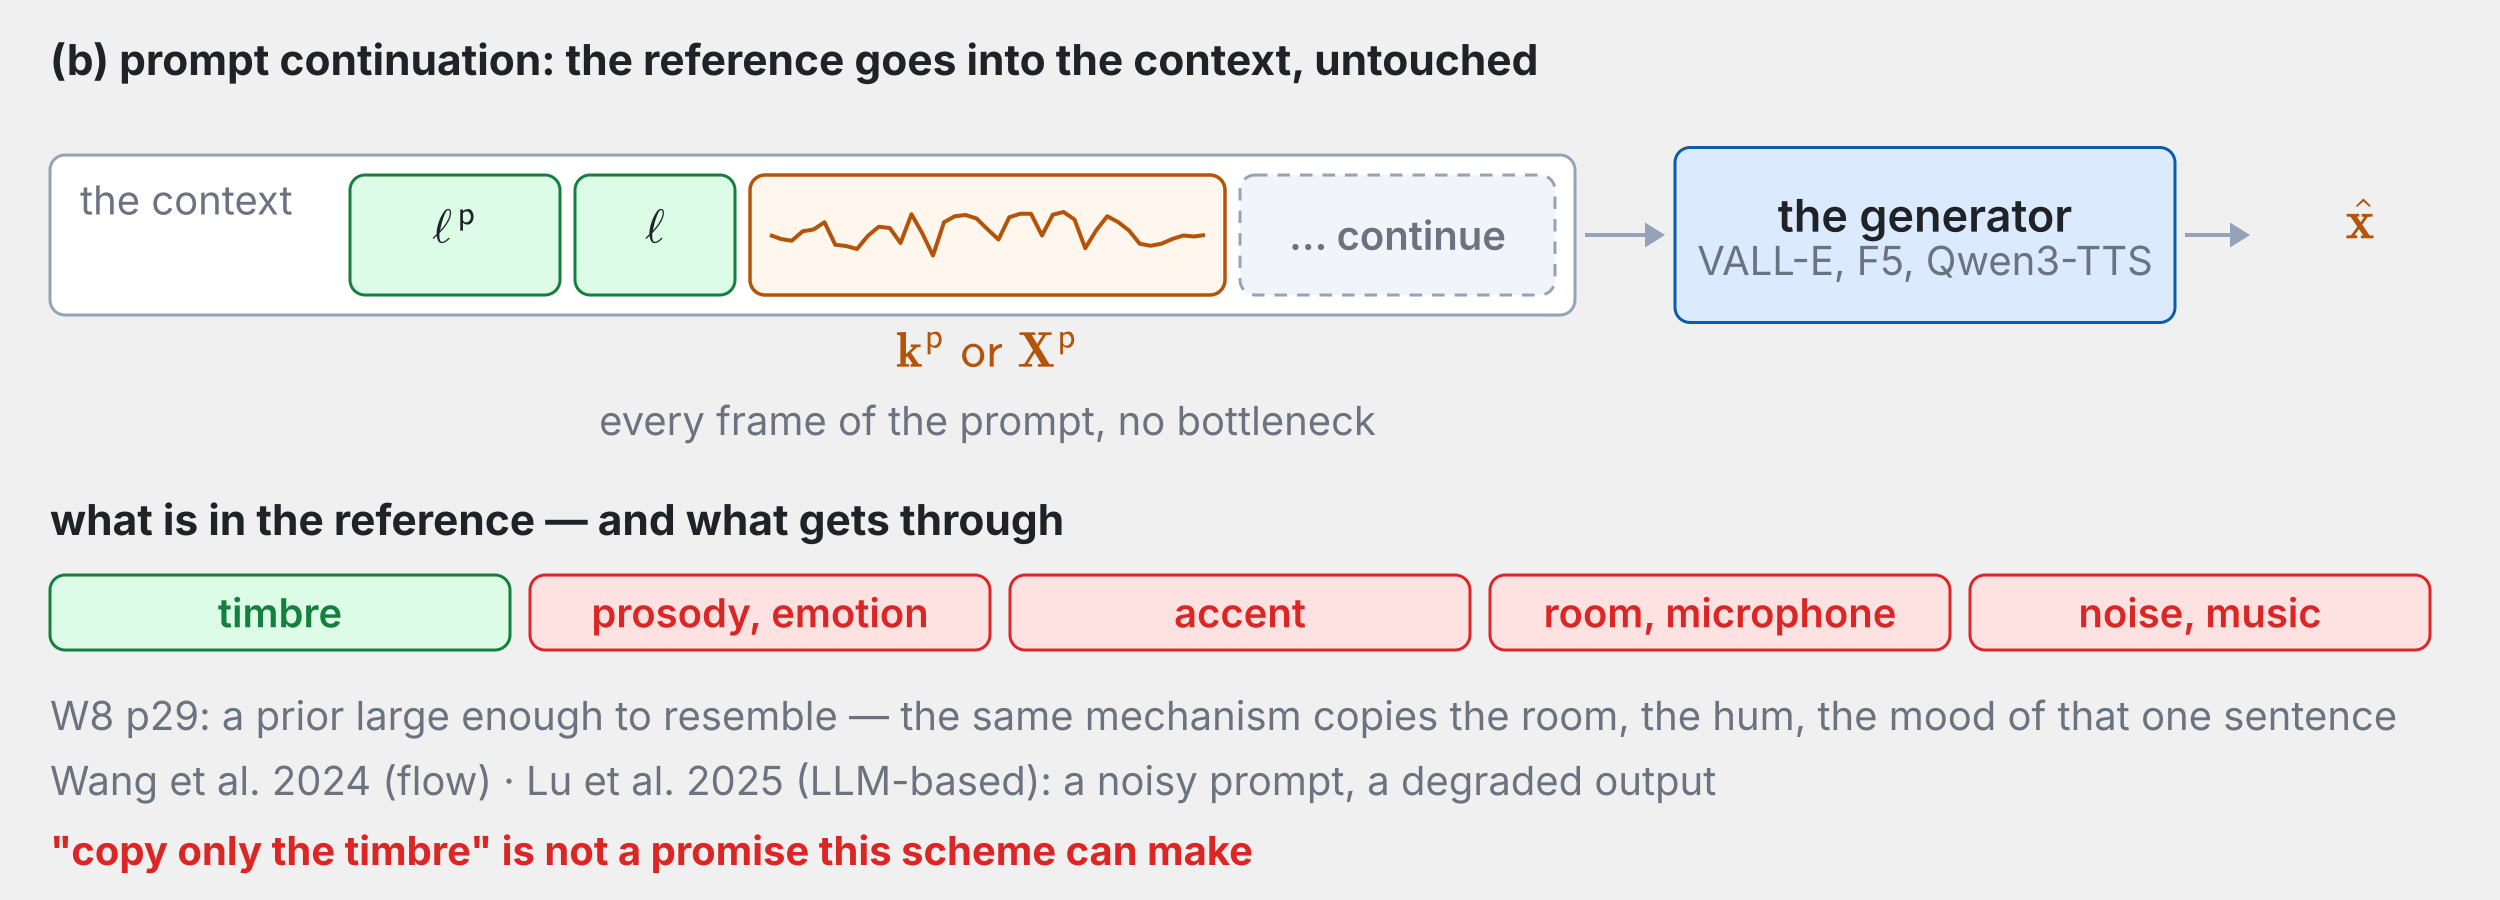
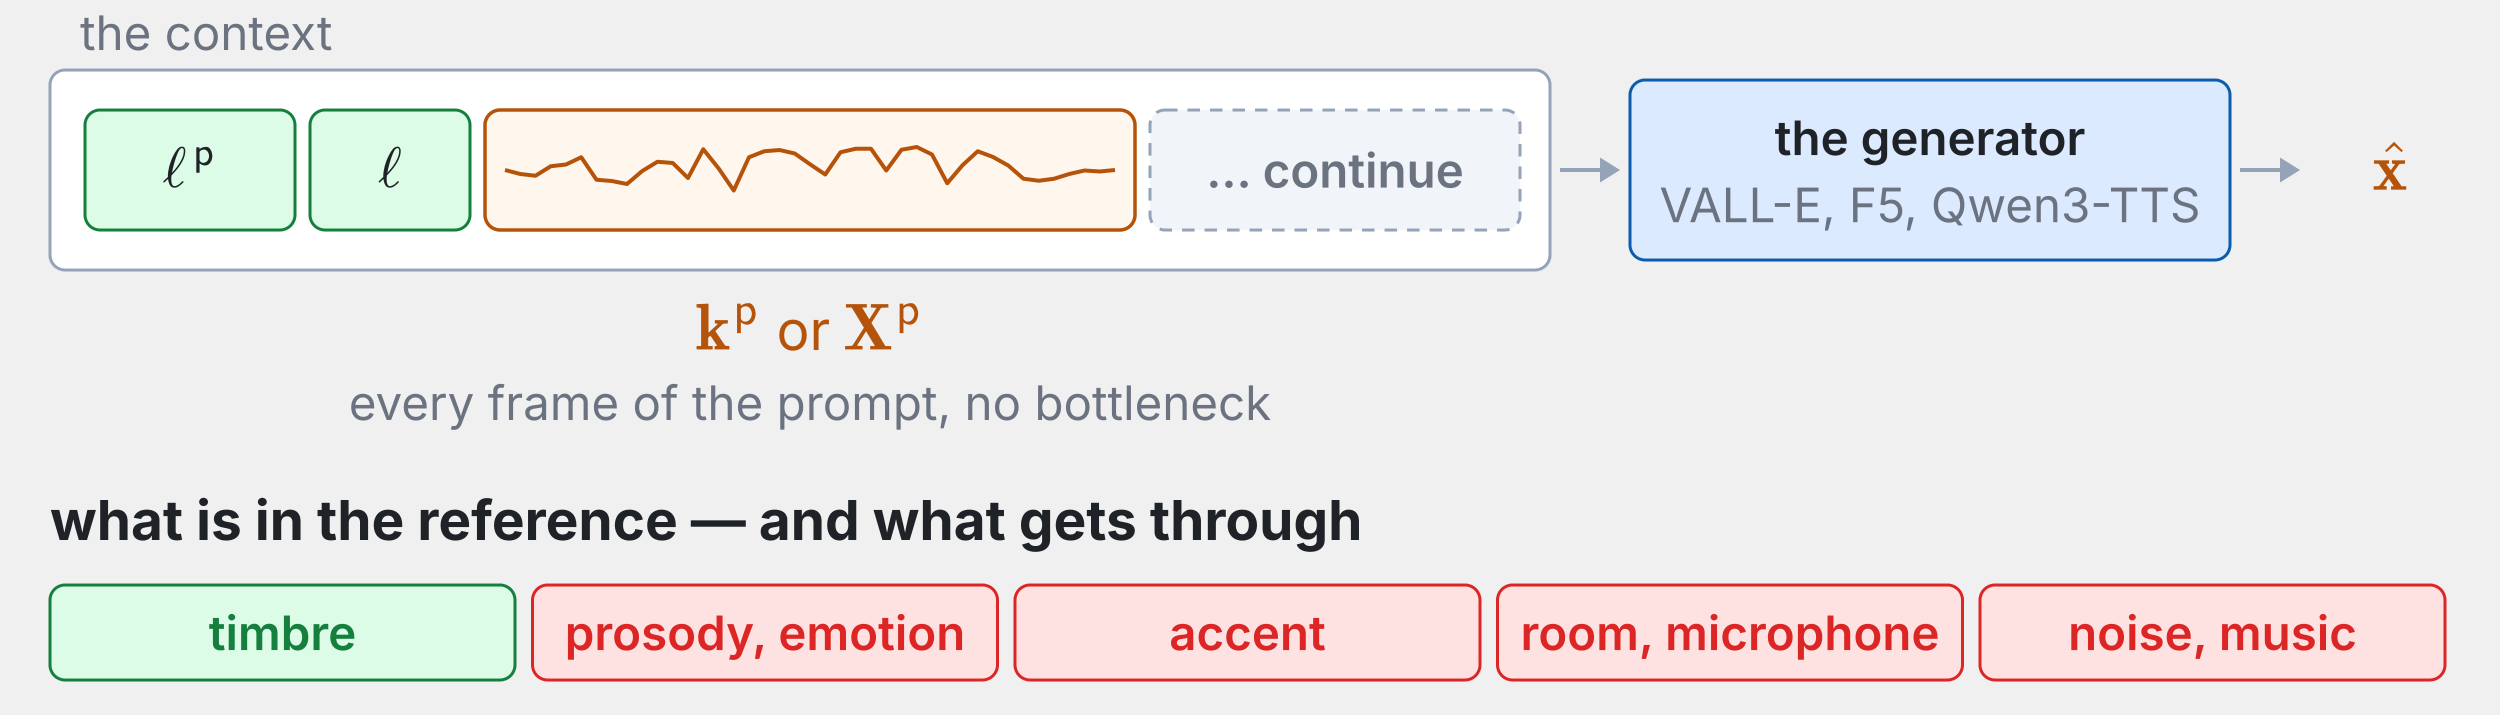
- <svg xmlns="http://www.w3.org/2000/svg" xmlns:xlink="http://www.w3.org/1999/xlink" viewBox="0 0 1000 360" width="100%" role="img" font-family="system-ui,-apple-system,Segoe UI,sans-serif">
+ <svg xmlns="http://www.w3.org/2000/svg" xmlns:xlink="http://www.w3.org/1999/xlink" viewBox="0 0 1000 286" width="100%" role="img" font-family="system-ui,-apple-system,Segoe UI,sans-serif">
  <g class="fragment" data-fragment-index="0">
-     <text x="20.0" y="30.0" font-size="17" font-weight="700" fill="#1f2328" text-anchor="start" dominant-baseline="auto">(b) prompt continuation: the reference goes into the context, untouched</text>
-     <rect x="20.0" y="62.0" width="610.0" height="64.0" rx="6" fill="#ffffff" stroke="#94a3b8" stroke-width="1.2" />
-     <text x="32.0" y="80.0" font-size="16" font-weight="400" fill="#6b7280" text-anchor="start" dominant-baseline="middle">the context</text>
-     <rect x="140.0" y="70.0" width="84.0" height="48.0" rx="6" fill="#dcfce7" stroke="#15803d" stroke-width="1.2" />
-     <svg x="172.88" y="82.612" width="18.24" height="18.388" viewBox="0 0 18.24 18.388">
+     <rect x="20.0" y="28.0" width="600.0" height="80.0" rx="6" fill="#ffffff" stroke="#94a3b8" stroke-width="1.2" />
+     <text x="32.0" y="20.0" font-size="19" font-weight="400" fill="#6b7280" text-anchor="start" dominant-baseline="auto">the context</text>
+     <rect x="34.0" y="44.0" width="84.0" height="48.0" rx="6" fill="#dcfce7" stroke="#15803d" stroke-width="1.2" />
+     <svg x="65.056" y="51.816" width="21.888" height="27.766" viewBox="0 -5.7 21.888 27.766">
      <defs>
        <style type="text/css">*{stroke-linejoin: round; stroke-linecap: butt}</style>
      </defs>
      <g id="w9t10-figure_1">
        <g id="w9t10-patch_1">
-           <path d="M 0 18.388  L 18.24 18.388  L 18.24 0  L 0 0  L 0 18.388  z " style="fill: none" />
+           <path d="M 0 22.066  L 21.888 22.066  L 21.888 0  L 0 0  L 0 22.066  z " style="fill: none" />
        </g>
        <g id="w9t10-text_1">
-           <g style="fill: #1f2328" transform="translate(0 14.43703) scale(0.19 -0.19)">
+           <g style="fill: #1f2328" transform="translate(0 17.32444) scale(0.228 -0.228)">
            <defs>
              <path id="w9t10-Cmmi10-60" d="M 153 475  Q 125 475 94 509  Q 63 544 63 575  Q 63 628 594 1113  Q 594 1141 592 1159  Q 591 1178 588 1197  Q 588 1472 631 1758  Q 675 2044 751 2328  Q 828 2613 943 2922  Q 1059 3231 1178 3463  Q 1384 3884 1628 4198  Q 1872 4513 2169 4513  Q 2372 4513 2459 4373  Q 2547 4234 2547 4025  Q 2547 2853 991 1269  Q 966 994 966 878  Q 966 78 1331 78  Q 1488 78 1642 161  Q 1797 244 1908 341  Q 2019 438 2216 628  Q 2228 641 2253 641  Q 2288 641 2319 603  Q 2350 566 2350 531  Q 2350 509 2322 488  Q 2038 209 1809 56  Q 1581 -97 1319 -97  Q 981 -97 817 193  Q 653 484 609 884  Q 438 713 191 488  Q 184 475 153 475  z M 1044 1575  Q 1384 1938 1681 2338  Q 1978 2738 2176 3180  Q 2375 3622 2375 4044  Q 2375 4347 2163 4347  Q 1934 4347 1696 3801  Q 1459 3256 1290 2622  Q 1122 1988 1044 1575  z " transform="scale(0.015625)" />
              <path id="w9t10-Cmss10-70" d="M 513 -1241  L 513 2841  L 1019 2841  L 1019 2541  Q 1469 2913 2113 2913  Q 2428 2913 2648 2672  Q 2869 2431 2976 2082  Q 3084 1734 3084 1422  Q 3084 1081 2942 728  Q 2800 375 2533 151  Q 2266 -72 1906 -72  Q 1663 -72 1436 23  Q 1209 119 1038 281  L 1038 -1241  L 513 -1241  z M 1038 744  Q 1138 559 1288 453  Q 1438 347 1631 347  Q 1906 347 2117 501  Q 2328 656 2443 909  Q 2559 1163 2559 1422  Q 2559 1825 2325 2151  Q 2091 2478 1709 2478  Q 1581 2478 1451 2434  Q 1322 2391 1219 2314  Q 1116 2238 1038 2125  L 1038 744  z " transform="scale(0.015625)" />
            </defs>
            <use xlink:href="#w9t10-Cmmi10-60" transform="translate(0 0.484375)" />
            <use xlink:href="#w9t10-Cmss10-70" transform="translate(53.43375 38.74844) scale(0.7)" />
          </g>
        </g>
      </g>
    </svg>
-     <rect x="230.0" y="70.0" width="64.0" height="48.0" rx="6" fill="#dcfce7" stroke="#15803d" stroke-width="1.2" />
-     <svg x="258.01" y="82.612" width="7.98" height="18.388" viewBox="0 0 7.98 18.388">
+     <rect x="124.0" y="44.0" width="64.0" height="48.0" rx="6" fill="#dcfce7" stroke="#15803d" stroke-width="1.2" />
+     <svg x="151.212" y="57.516" width="9.576" height="22.066" viewBox="0 0 9.576 22.066">
      <defs>
        <style type="text/css">*{stroke-linejoin: round; stroke-linecap: butt}</style>
      </defs>
      <g id="w9t11-figure_1">
        <g id="w9t11-patch_1">
-           <path d="M 0 18.388  L 7.98 18.388  L 7.98 0  L 0 0  L 0 18.388  z " style="fill: none" />
+           <path d="M 0 22.066  L 9.576 22.066  L 9.576 0  L 0 0  L 0 22.066  z " style="fill: none" />
        </g>
        <g id="w9t11-text_1">
-           <g style="fill: #1f2328" transform="translate(0 14.43703) scale(0.19 -0.19)">
+           <g style="fill: #1f2328" transform="translate(0 17.32444) scale(0.228 -0.228)">
            <defs>
              <path id="w9t11-Cmmi10-60" d="M 153 475  Q 125 475 94 509  Q 63 544 63 575  Q 63 628 594 1113  Q 594 1141 592 1159  Q 591 1178 588 1197  Q 588 1472 631 1758  Q 675 2044 751 2328  Q 828 2613 943 2922  Q 1059 3231 1178 3463  Q 1384 3884 1628 4198  Q 1872 4513 2169 4513  Q 2372 4513 2459 4373  Q 2547 4234 2547 4025  Q 2547 2853 991 1269  Q 966 994 966 878  Q 966 78 1331 78  Q 1488 78 1642 161  Q 1797 244 1908 341  Q 2019 438 2216 628  Q 2228 641 2253 641  Q 2288 641 2319 603  Q 2350 566 2350 531  Q 2350 509 2322 488  Q 2038 209 1809 56  Q 1581 -97 1319 -97  Q 981 -97 817 193  Q 653 484 609 884  Q 438 713 191 488  Q 184 475 153 475  z M 1044 1575  Q 1384 1938 1681 2338  Q 1978 2738 2176 3180  Q 2375 3622 2375 4044  Q 2375 4347 2163 4347  Q 1934 4347 1696 3801  Q 1459 3256 1290 2622  Q 1122 1988 1044 1575  z " transform="scale(0.015625)" />
            </defs>
            <use xlink:href="#w9t11-Cmmi10-60" transform="translate(0 0.484375)" />
          </g>
        </g>
      </g>
    </svg>
-     <rect x="300.0" y="70.0" width="190.0" height="48.0" rx="6" fill="#fff7ed" stroke="#b45309" stroke-width="1.4" />
-     <polyline points="308.0,94.0 312.4,95.6 316.7,96.3 321.1,92.5 325.4,91.8 329.8,88.9 334.1,97.9 338.4,98.4 342.8,99.6 347.1,94.4 351.5,90.7 355.9,91.2 360.2,97.2 364.6,85.7 368.9,93.3 373.2,102.2 377.6,88.9 381.9,86.5 386.3,86.0 390.6,87.4 395.0,91.7 399.4,95.8 403.7,86.9 408.1,85.5 412.4,85.5 416.8,94.2 421.1,85.9 425.4,84.8 429.8,87.8 434.1,99.3 438.5,92.1 442.9,86.5 447.2,88.8 451.6,92.2 455.9,97.5 460.2,98.3 464.6,97.5 468.9,95.6 473.3,94.2 477.6,94.6 482.0,94.0" fill="none" stroke="#b45309" stroke-width="1.6" />
-     <rect x="496.0" y="70.0" width="126.0" height="48.0" rx="6" fill="#f1f5f9" stroke="#94a3b8" stroke-width="1.2" stroke-dasharray="5 4" />
-     <text x="559.0" y="94.0" font-size="16" font-weight="600" fill="#6b7280" text-anchor="middle" dominant-baseline="middle">… continue</text>
-     <svg x="358.5" y="131.644" width="73" height="19.356" viewBox="0 0 73 19.356">
+     <rect x="194.0" y="44.0" width="260.0" height="48.0" rx="6" fill="#fff7ed" stroke="#b45309" stroke-width="1.4" />
+     <polyline points="202.0,68.0 208.1,69.6 214.2,70.3 220.3,66.5 226.4,65.8 232.5,62.9 238.6,71.9 244.7,72.4 250.8,73.6 256.9,68.4 263.0,64.7 269.1,65.2 275.2,71.2 281.3,59.7 287.4,67.3 293.5,76.2 299.6,62.9 305.7,60.5 311.8,60.0 317.9,61.4 324.0,65.7 330.1,69.8 336.2,60.9 342.3,59.5 348.4,59.5 354.5,68.2 360.6,59.9 366.7,58.8 372.8,61.8 378.9,73.3 385.0,66.1 391.1,60.5 397.2,62.8 403.3,66.2 409.4,71.5 415.5,72.3 421.6,71.5 427.7,69.6 433.8,68.2 439.9,68.6 446.0,68.0" fill="none" stroke="#b45309" stroke-width="1.6" />
+     <rect x="460.0" y="44.0" width="148.0" height="48.0" rx="6" fill="#f1f5f9" stroke="#94a3b8" stroke-width="1.2" stroke-dasharray="5 4" />
+     <text x="534.0" y="68.0" font-size="19" font-weight="600" fill="#6b7280" text-anchor="middle" dominant-baseline="middle">… continue</text>
+     <svg x="278.258" y="113.34" width="26.4" height="32.15" viewBox="0 -6.6 26.4 32.15">
      <defs>
        <style type="text/css">*{stroke-linejoin: round; stroke-linecap: butt}</style>
      </defs>
      <g id="w9t12-figure_1">
        <g id="w9t12-patch_1">
-           <path d="M 0 19.356  L 73 19.356  L 73 0  L 0 0  L 0 19.356  z " style="fill: none" />
+           <path d="M 0 25.55  L 26.4 25.55  L 26.4 0  L 0 0  L 0 25.55  z " style="fill: none" />
        </g>
        <g id="w9t12-text_1">
-           <g style="fill: #b45309" transform="translate(0 15.19688) scale(0.2 -0.2)">
+           <g style="fill: #b45309" transform="translate(0 20.05988) scale(0.264 -0.264)">
            <defs>
              <path id="w9t12-Cmb10-6b" d="M 91 0  L 91 325  L 531 325  L 531 3884  Q 531 4003 406 4033  Q 281 4063 91 4063  L 91 4391  L 1247 4441  L 1247 1619  L 2150 2463  Q 2150 2491 2040 2503  Q 1931 2516 1863 2516  L 1863 2841  L 3122 2841  L 3122 2516  Q 2688 2516 2625 2456  L 1906 1784  L 2847 384  Q 2913 325 3272 325  L 3272 0  L 1838 0  L 1838 325  Q 2075 325 2075 378  L 1428 1338  L 1216 1141  L 1216 325  L 1650 325  L 1650 0  L 91 0  z " transform="scale(0.015625)" />
              <path id="w9t12-Cmss10-70" d="M 513 -1241  L 513 2841  L 1019 2841  L 1019 2541  Q 1469 2913 2113 2913  Q 2428 2913 2648 2672  Q 2869 2431 2976 2082  Q 3084 1734 3084 1422  Q 3084 1081 2942 728  Q 2800 375 2533 151  Q 2266 -72 1906 -72  Q 1663 -72 1436 23  Q 1209 119 1038 281  L 1038 -1241  L 513 -1241  z M 1038 744  Q 1138 559 1288 453  Q 1438 347 1631 347  Q 1906 347 2117 501  Q 2328 656 2443 909  Q 2559 1163 2559 1422  Q 2559 1825 2325 2151  Q 2091 2478 1709 2478  Q 1581 2478 1451 2434  Q 1322 2391 1219 2314  Q 1116 2238 1038 2125  L 1038 744  z " transform="scale(0.015625)" />
-               <path id="w9t12-Cmss10-6f" d="M 1600 -72  Q 1203 -72 878 133  Q 553 338 365 680  Q 178 1022 178 1403  Q 178 1697 284 1976  Q 391 2256 580 2476  Q 769 2697 1033 2823  Q 1297 2950 1600 2950  Q 1900 2950 2161 2825  Q 2422 2700 2615 2476  Q 2809 2253 2912 1975  Q 3016 1697 3016 1403  Q 3016 1022 2830 680  Q 2644 338 2317 133  Q 1991 -72 1600 -72  z M 1600 366  Q 1894 366 2095 525  Q 2297 684 2394 940  Q 2491 1197 2491 1478  Q 2491 1753 2389 1995  Q 2288 2238 2086 2386  Q 1884 2534 1600 2534  Q 1313 2534 1111 2387  Q 909 2241 806 1997  Q 703 1753 703 1478  Q 703 1278 756 1079  Q 809 881 926 714  Q 1044 547 1214 456  Q 1384 366 1600 366  z " transform="scale(0.015625)" />
-               <path id="w9t12-Cmss10-72" d="M 513 0  L 513 2881  L 984 2881  L 984 2328  Q 1109 2503 1287 2637  Q 1466 2772 1670 2842  Q 1875 2913 2094 2913  L 2094 2456  Q 1809 2456 1561 2315  Q 1313 2175 1166 1933  Q 1019 1691 1019 1403  L 1019 0  L 513 0  z " transform="scale(0.015625)" />
-               <path id="w9t12-Cmb10-58" d="M 184 0  L 184 325  Q 856 325 909 384  L 2009 2106  L 825 4063  L 269 4063  L 269 4391  L 2291 4391  L 2291 4063  L 1838 4063  L 2528 2919  L 3225 4013  Q 3225 4028 3158 4036  Q 3091 4044 3053 4044  Q 2872 4063 2688 4063  L 2688 4391  L 4384 4391  L 4384 4063  Q 4159 4063 3925 4053  Q 3691 4044 3653 4006  L 2741 2572  L 4091 325  L 4653 325  L 4653 0  L 2625 0  L 2625 325  L 3084 325  L 2222 1759  L 1344 378  Q 1344 369 1411 358  Q 1478 347 1509 347  Q 1681 325 1881 325  L 1881 0  L 184 0  z " transform="scale(0.015625)" />
            </defs>
            <use xlink:href="#w9t12-Cmb10-6b" transform="translate(0 0.875)" />
            <use xlink:href="#w9t12-Cmss10-70" transform="translate(57.14969 39.13906) scale(0.7)" />
-             <use xlink:href="#w9t12-Cmss10-6f" transform="translate(128.919 0.875)" />
-             <use xlink:href="#w9t12-Cmss10-72" transform="translate(178.919 0.875)" />
-             <use xlink:href="#w9t12-Cmb10-58" transform="translate(242.2651 0.875)" />
-             <use xlink:href="#w9t12-Cmss10-70" transform="translate(322.2175 39.13906) scale(0.7)" />
          </g>
        </g>
      </g>
    </svg>
-     <text x="395.0" y="174.0" font-size="16" font-weight="400" fill="#6b7280" text-anchor="middle" dominant-baseline="auto">every frame of the prompt, no bottleneck</text>
-     <line x1="634.0" y1="94.0" x2="658.0" y2="94.0" stroke="#94a3b8" stroke-width="1.6" />
-     <polygon points="666.0,94.0 658.0,99.0 658.0,89.0" fill="#94a3b8" />
-     <rect x="670.0" y="59.0" width="200.0" height="70.0" rx="6" fill="#dbeafe" stroke="#0b5cad" stroke-width="1.2" />
-     <text x="770.0" y="86.0" font-size="18" font-weight="600" fill="#1f2328" text-anchor="middle" dominant-baseline="middle">the generator</text>
-     <text x="770.0" y="110.0" font-size="16" font-weight="400" fill="#6b7280" text-anchor="middle" dominant-baseline="auto">VALL-E, F5, Qwen3-TTS</text>
-     <line x1="874.0" y1="94.0" x2="892.0" y2="94.0" stroke="#94a3b8" stroke-width="1.6" />
-     <polygon points="900.0,94.0 892.0,99.0 892.0,89.0" fill="#94a3b8" />
-     <svg x="938.17" y="74.708" width="11.66" height="25.292" viewBox="0 -4 11.66 25.292">
+     <text x="310.6" y="140.0" font-size="22" font-weight="400" fill="#b45309" text-anchor="start" dominant-baseline="auto" textLength="20.7" lengthAdjust="spacing">or</text>
+     <svg x="337.27" y="113.34" width="32.472" height="32.15" viewBox="0 -6.6 32.472 32.15">
      <defs>
        <style type="text/css">*{stroke-linejoin: round; stroke-linecap: butt}</style>
      </defs>
      <g id="w9t13-figure_1">
        <g id="w9t13-patch_1">
-           <path d="M 0 21.292  L 11.66 21.292  L 11.66 0  L 0 0  L 0 21.292  z " style="fill: none" />
+           <path d="M 0 25.55  L 32.472 25.55  L 32.472 0  L 0 0  L 0 25.55  z " style="fill: none" />
        </g>
        <g id="w9t13-text_1">
-           <g style="fill: #b45309" transform="translate(0 16.71656) scale(0.22 -0.22)">
+           <g style="fill: #b45309" transform="translate(0 20.05988) scale(0.264 -0.264)">
            <defs>
-               <path id="w9t13-Cmr10-5e" d="M 863 3444  L 738 3578  L 1600 4441  L 2456 3578  L 2328 3444  L 1600 4084  L 863 3444  z " transform="scale(0.015625)" />
-               <path id="w9t13-Cmb10-78" d="M 109 0  L 109 325  Q 628 325 678 384  L 1381 1350  L 588 2516  L 141 2516  L 141 2841  L 1606 2841  L 1606 2516  L 1331 2516  L 1766 1881  L 2181 2463  Q 2181 2491 2072 2503  Q 1963 2516 1888 2516  L 1888 2841  L 3156 2841  L 3156 2516  Q 2638 2516 2584 2456  L 1959 1594  L 2816 325  L 3272 325  L 3272 0  L 1797 0  L 1797 325  L 2075 325  L 1575 1063  L 1081 378  Q 1081 356 1193 340  Q 1306 325 1381 325  L 1381 0  L 109 0  z " transform="scale(0.015625)" />
+               <path id="w9t13-Cmb10-58" d="M 184 0  L 184 325  Q 856 325 909 384  L 2009 2106  L 825 4063  L 269 4063  L 269 4391  L 2291 4391  L 2291 4063  L 1838 4063  L 2528 2919  L 3225 4013  Q 3225 4028 3158 4036  Q 3091 4044 3053 4044  Q 2872 4063 2688 4063  L 2688 4391  L 4384 4391  L 4384 4063  Q 4159 4063 3925 4053  Q 3691 4044 3653 4006  L 2741 2572  L 4091 325  L 4653 325  L 4653 0  L 2625 0  L 2625 325  L 3084 325  L 2222 1759  L 1344 378  Q 1344 369 1411 358  Q 1478 347 1509 347  Q 1681 325 1881 325  L 1881 0  L 184 0  z " transform="scale(0.015625)" />
+               <path id="w9t13-Cmss10-70" d="M 513 -1241  L 513 2841  L 1019 2841  L 1019 2541  Q 1469 2913 2113 2913  Q 2428 2913 2648 2672  Q 2869 2431 2976 2082  Q 3084 1734 3084 1422  Q 3084 1081 2942 728  Q 2800 375 2533 151  Q 2266 -72 1906 -72  Q 1663 -72 1436 23  Q 1209 119 1038 281  L 1038 -1241  L 513 -1241  z M 1038 744  Q 1138 559 1288 453  Q 1438 347 1631 347  Q 1906 347 2117 501  Q 2328 656 2443 909  Q 2559 1163 2559 1422  Q 2559 1825 2325 2151  Q 2091 2478 1709 2478  Q 1581 2478 1451 2434  Q 1322 2391 1219 2314  Q 1116 2238 1038 2125  L 1038 744  z " transform="scale(0.015625)" />
            </defs>
-             <use xlink:href="#w9t13-Cmr10-5e" transform="translate(7.640137 3.609375)" />
-             <use xlink:href="#w9t13-Cmb10-78" transform="translate(0 0.53125)" />
+             <use xlink:href="#w9t13-Cmb10-58" transform="translate(0 0.875)" />
+             <use xlink:href="#w9t13-Cmss10-70" transform="translate(79.95242 39.13906) scale(0.7)" />
+           </g>
+         </g>
+       </g>
+     </svg>
+     <text x="324.0" y="168.0" font-size="19" font-weight="400" fill="#6b7280" text-anchor="middle" dominant-baseline="auto">every frame of the prompt, no bottleneck</text>
+     <line x1="624.0" y1="68.0" x2="640.0" y2="68.0" stroke="#94a3b8" stroke-width="1.6" />
+     <polygon points="648.0,68.0 640.0,73.0 640.0,63.0" fill="#94a3b8" />
+     <rect x="652.0" y="32.0" width="240.0" height="72.0" rx="6" fill="#dbeafe" stroke="#0b5cad" stroke-width="1.2" />
+     <text x="772.0" y="55.0" font-size="19" font-weight="600" fill="#1f2328" text-anchor="middle" dominant-baseline="middle">the generator</text>
+     <text x="772.0" y="82.0" font-size="19" font-weight="400" fill="#6b7280" text-anchor="middle" dominant-baseline="middle">VALL-E, F5, Qwen3-TTS</text>
+     <line x1="896.0" y1="68.0" x2="912.0" y2="68.0" stroke="#94a3b8" stroke-width="1.6" />
+     <polygon points="920.0,68.0 912.0,73.0 912.0,63.0" fill="#94a3b8" />
+     <svg x="949.004" y="49.34" width="13.992" height="32.15" viewBox="0 -6.6 13.992 32.15">
+       <defs>
+         <style type="text/css">*{stroke-linejoin: round; stroke-linecap: butt}</style>
+       </defs>
+       <g id="w9t14-figure_1">
+         <g id="w9t14-patch_1">
+           <path d="M 0 25.55  L 13.992 25.55  L 13.992 0  L 0 0  L 0 25.55  z " style="fill: none" />
+         </g>
+         <g id="w9t14-text_1">
+           <g style="fill: #b45309" transform="translate(0 20.05988) scale(0.264 -0.264)">
+             <defs>
+               <path id="w9t14-Cmr10-5e" d="M 863 3444  L 738 3578  L 1600 4441  L 2456 3578  L 2328 3444  L 1600 4084  L 863 3444  z " transform="scale(0.015625)" />
+               <path id="w9t14-Cmb10-78" d="M 109 0  L 109 325  Q 628 325 678 384  L 1381 1350  L 588 2516  L 141 2516  L 141 2841  L 1606 2841  L 1606 2516  L 1331 2516  L 1766 1881  L 2181 2463  Q 2181 2491 2072 2503  Q 1963 2516 1888 2516  L 1888 2841  L 3156 2841  L 3156 2516  Q 2638 2516 2584 2456  L 1959 1594  L 2816 325  L 3272 325  L 3272 0  L 1797 0  L 1797 325  L 2075 325  L 1575 1063  L 1081 378  Q 1081 356 1193 340  Q 1306 325 1381 325  L 1381 0  L 109 0  z " transform="scale(0.015625)" />
+             </defs>
+             <use xlink:href="#w9t14-Cmr10-5e" transform="translate(7.640137 3.609375)" />
+             <use xlink:href="#w9t14-Cmb10-78" transform="translate(0 0.53125)" />
          </g>
        </g>
      </g>
    </svg>
  </g>
  <g class="fragment" data-fragment-index="1">
-     <text x="20.0" y="214.0" font-size="17" font-weight="700" fill="#1f2328" text-anchor="start" dominant-baseline="auto">what is in the reference — and what gets through</text>
-     <rect x="20.0" y="230.0" width="184.0" height="30.0" rx="6" fill="#dcfce7" stroke="#15803d" stroke-width="1.2" />
-     <text x="112.0" y="245.0" font-size="16" font-weight="600" fill="#15803d" text-anchor="middle" dominant-baseline="middle">timbre</text>
-     <rect x="212.0" y="230.0" width="184.0" height="30.0" rx="6" fill="#fee2e2" stroke="#dc2626" stroke-width="1.2" />
-     <text x="304.0" y="245.0" font-size="16" font-weight="600" fill="#dc2626" text-anchor="middle" dominant-baseline="middle">prosody, emotion</text>
-     <rect x="404.0" y="230.0" width="184.0" height="30.0" rx="6" fill="#fee2e2" stroke="#dc2626" stroke-width="1.2" />
-     <text x="496.0" y="245.0" font-size="16" font-weight="600" fill="#dc2626" text-anchor="middle" dominant-baseline="middle">accent</text>
-     <rect x="596.0" y="230.0" width="184.0" height="30.0" rx="6" fill="#fee2e2" stroke="#dc2626" stroke-width="1.2" />
-     <text x="688.0" y="245.0" font-size="16" font-weight="600" fill="#dc2626" text-anchor="middle" dominant-baseline="middle">room, microphone</text>
-     <rect x="788.0" y="230.0" width="184.0" height="30.0" rx="6" fill="#fee2e2" stroke="#dc2626" stroke-width="1.2" />
-     <text x="880.0" y="245.0" font-size="16" font-weight="600" fill="#dc2626" text-anchor="middle" dominant-baseline="middle">noise, music</text>
-     <text x="20.0" y="292.0" font-size="16" font-weight="400" fill="#6b7280" text-anchor="start" dominant-baseline="auto">W8 p29: a prior large enough to resemble — the same mechanism copies the room, the hum, the mood of that one sentence</text>
-     <text x="20.0" y="318.0" font-size="16" font-weight="400" fill="#6b7280" text-anchor="start" dominant-baseline="auto">Wang et al. 2024 (flow) · Lu et al. 2025 (LLM-based): a noisy prompt, a degraded output</text>
-     <text x="20.0" y="346.0" font-size="16" font-weight="700" fill="#dc2626" text-anchor="start" dominant-baseline="auto">"copy only the timbre" is not a promise this scheme can make</text>
+     <text x="20.0" y="216.0" font-size="22" font-weight="700" fill="#1f2328" text-anchor="start" dominant-baseline="auto">what is in the reference — and what gets through</text>
+     <rect x="20.0" y="234.0" width="186.0" height="38.0" rx="6" fill="#dcfce7" stroke="#15803d" stroke-width="1.2" />
+     <text x="113.0" y="253.0" font-size="19" font-weight="600" fill="#15803d" text-anchor="middle" dominant-baseline="middle">timbre</text>
+     <rect x="213.0" y="234.0" width="186.0" height="38.0" rx="6" fill="#fee2e2" stroke="#dc2626" stroke-width="1.2" />
+     <text x="306.0" y="253.0" font-size="19" font-weight="600" fill="#dc2626" text-anchor="middle" dominant-baseline="middle">prosody, emotion</text>
+     <rect x="406.0" y="234.0" width="186.0" height="38.0" rx="6" fill="#fee2e2" stroke="#dc2626" stroke-width="1.2" />
+     <text x="499.0" y="253.0" font-size="19" font-weight="600" fill="#dc2626" text-anchor="middle" dominant-baseline="middle">accent</text>
+     <rect x="599.0" y="234.0" width="186.0" height="38.0" rx="6" fill="#fee2e2" stroke="#dc2626" stroke-width="1.2" />
+     <text x="692.0" y="253.0" font-size="19" font-weight="600" fill="#dc2626" text-anchor="middle" dominant-baseline="middle">room, microphone</text>
+     <rect x="792.0" y="234.0" width="186.0" height="38.0" rx="6" fill="#fee2e2" stroke="#dc2626" stroke-width="1.2" />
+     <text x="885.0" y="253.0" font-size="19" font-weight="600" fill="#dc2626" text-anchor="middle" dominant-baseline="middle">noise, music</text>
  </g>
</svg>
